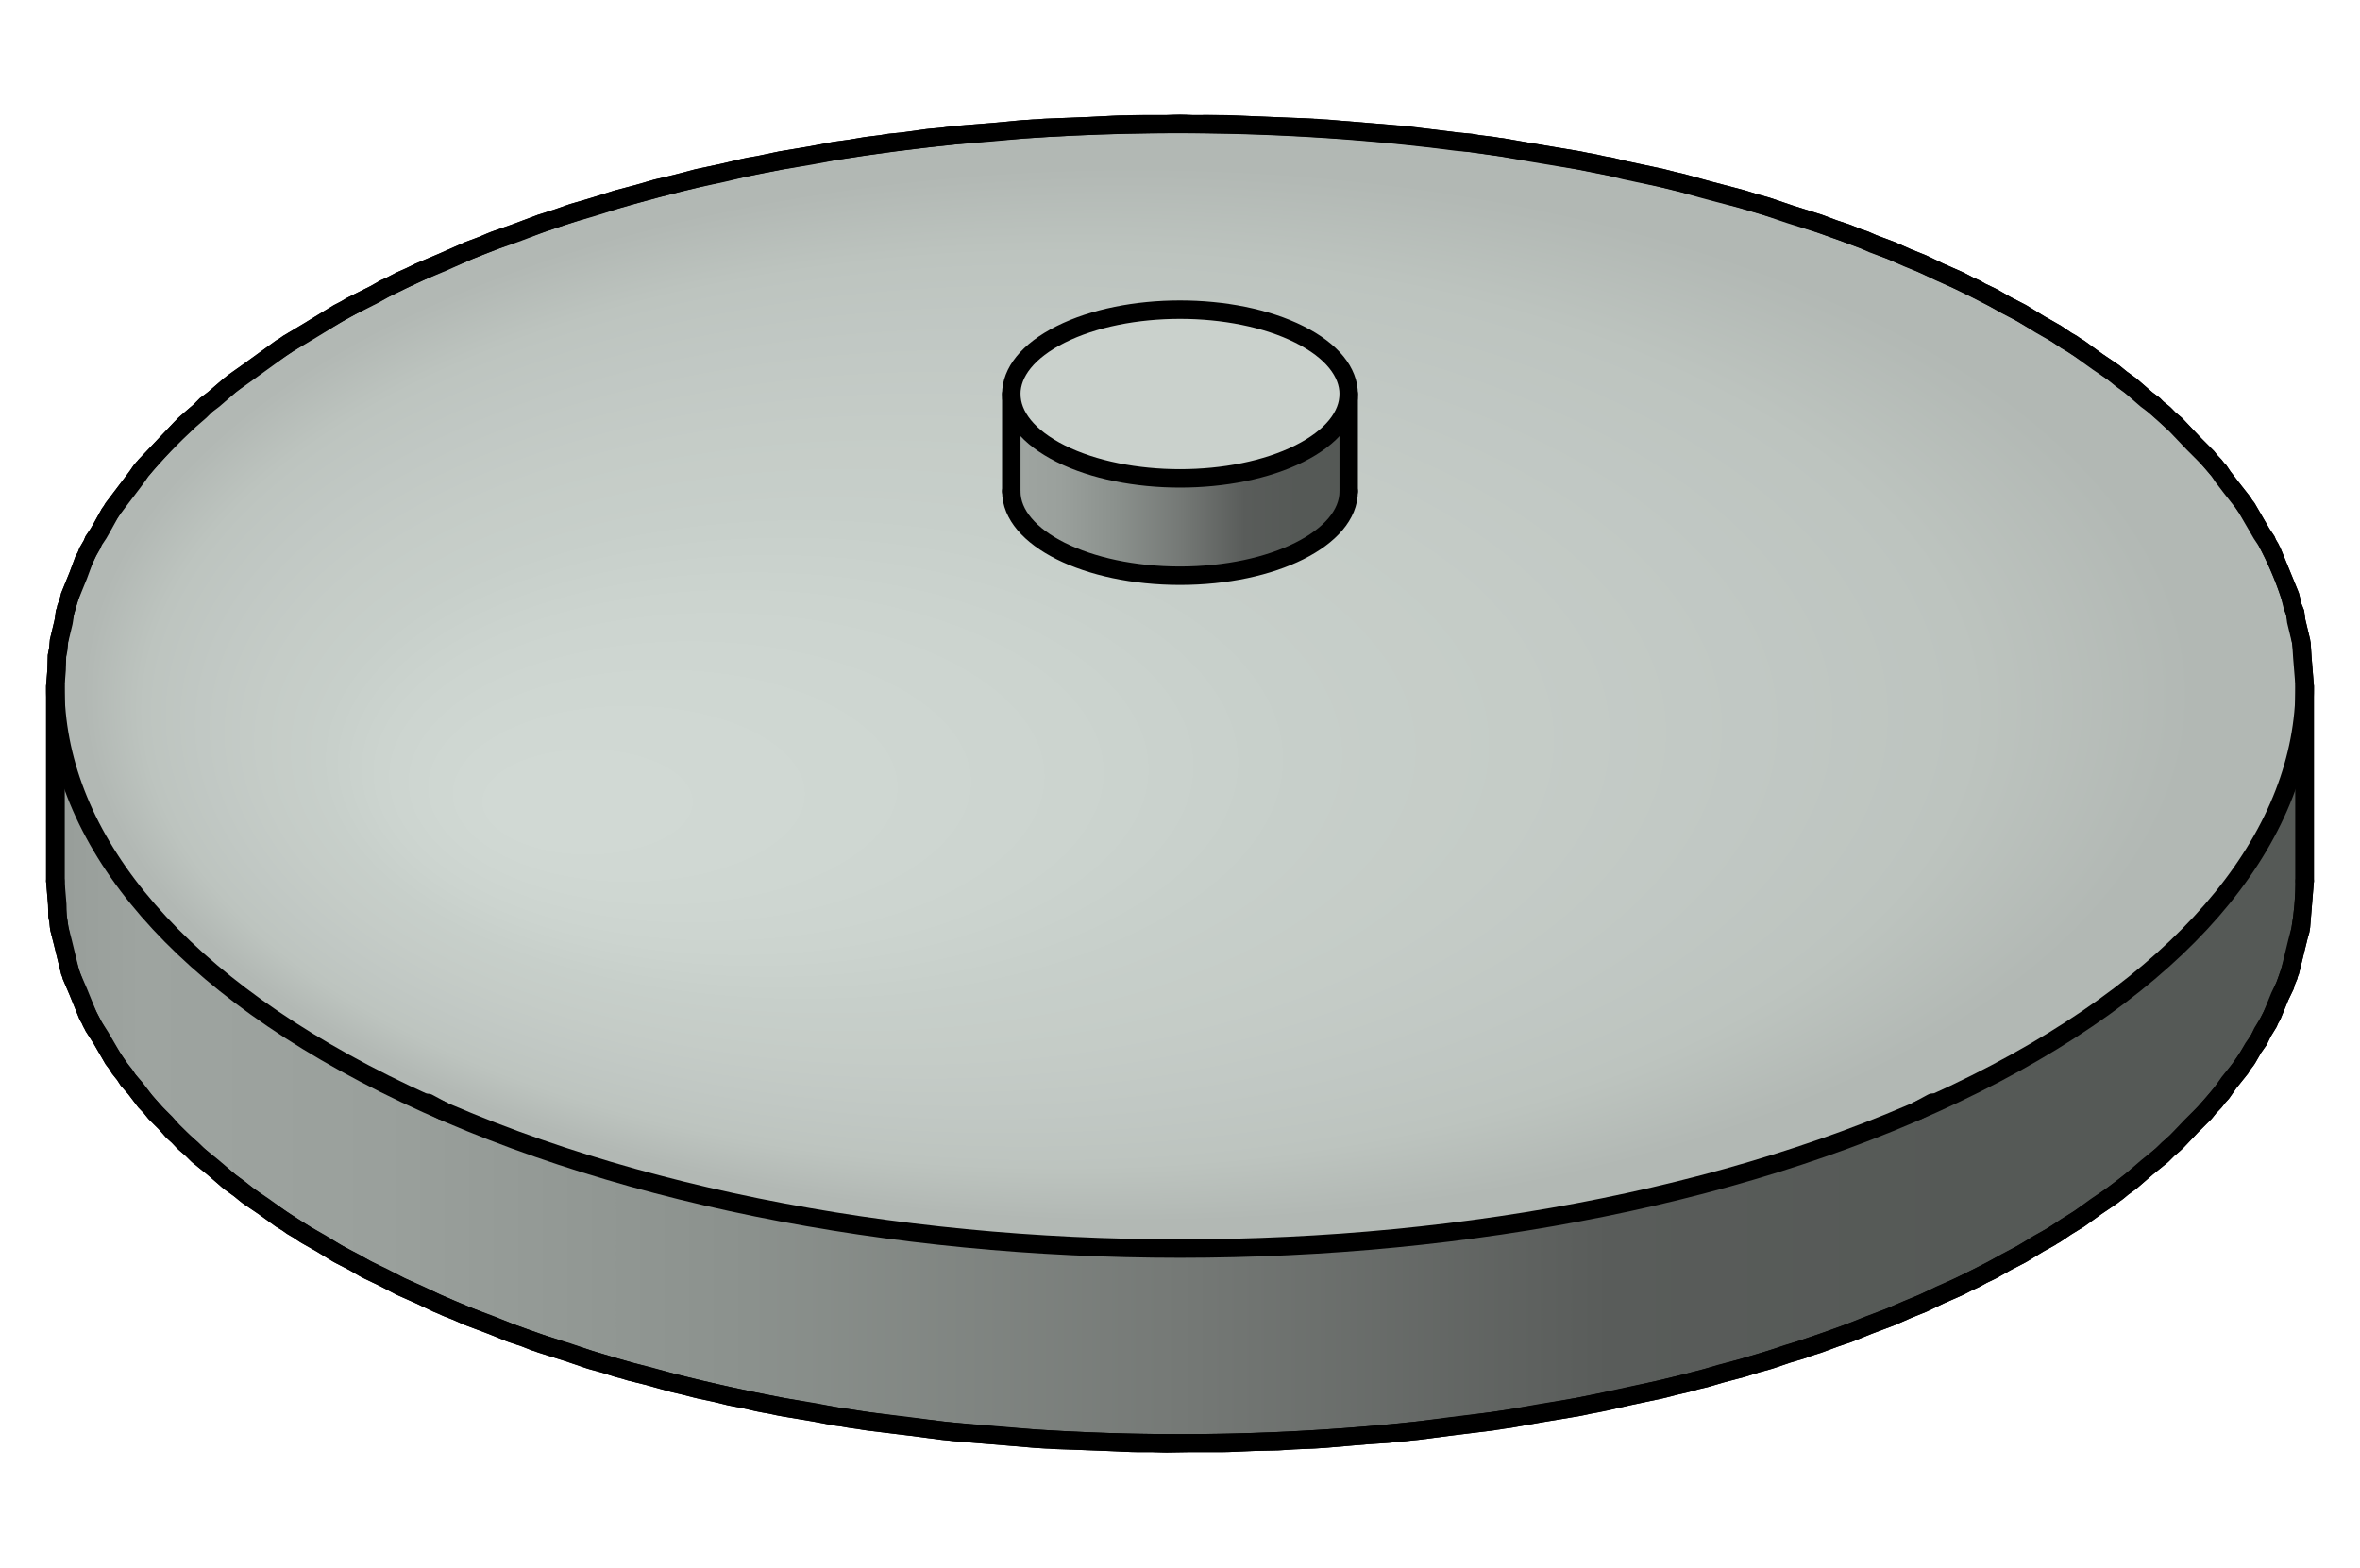
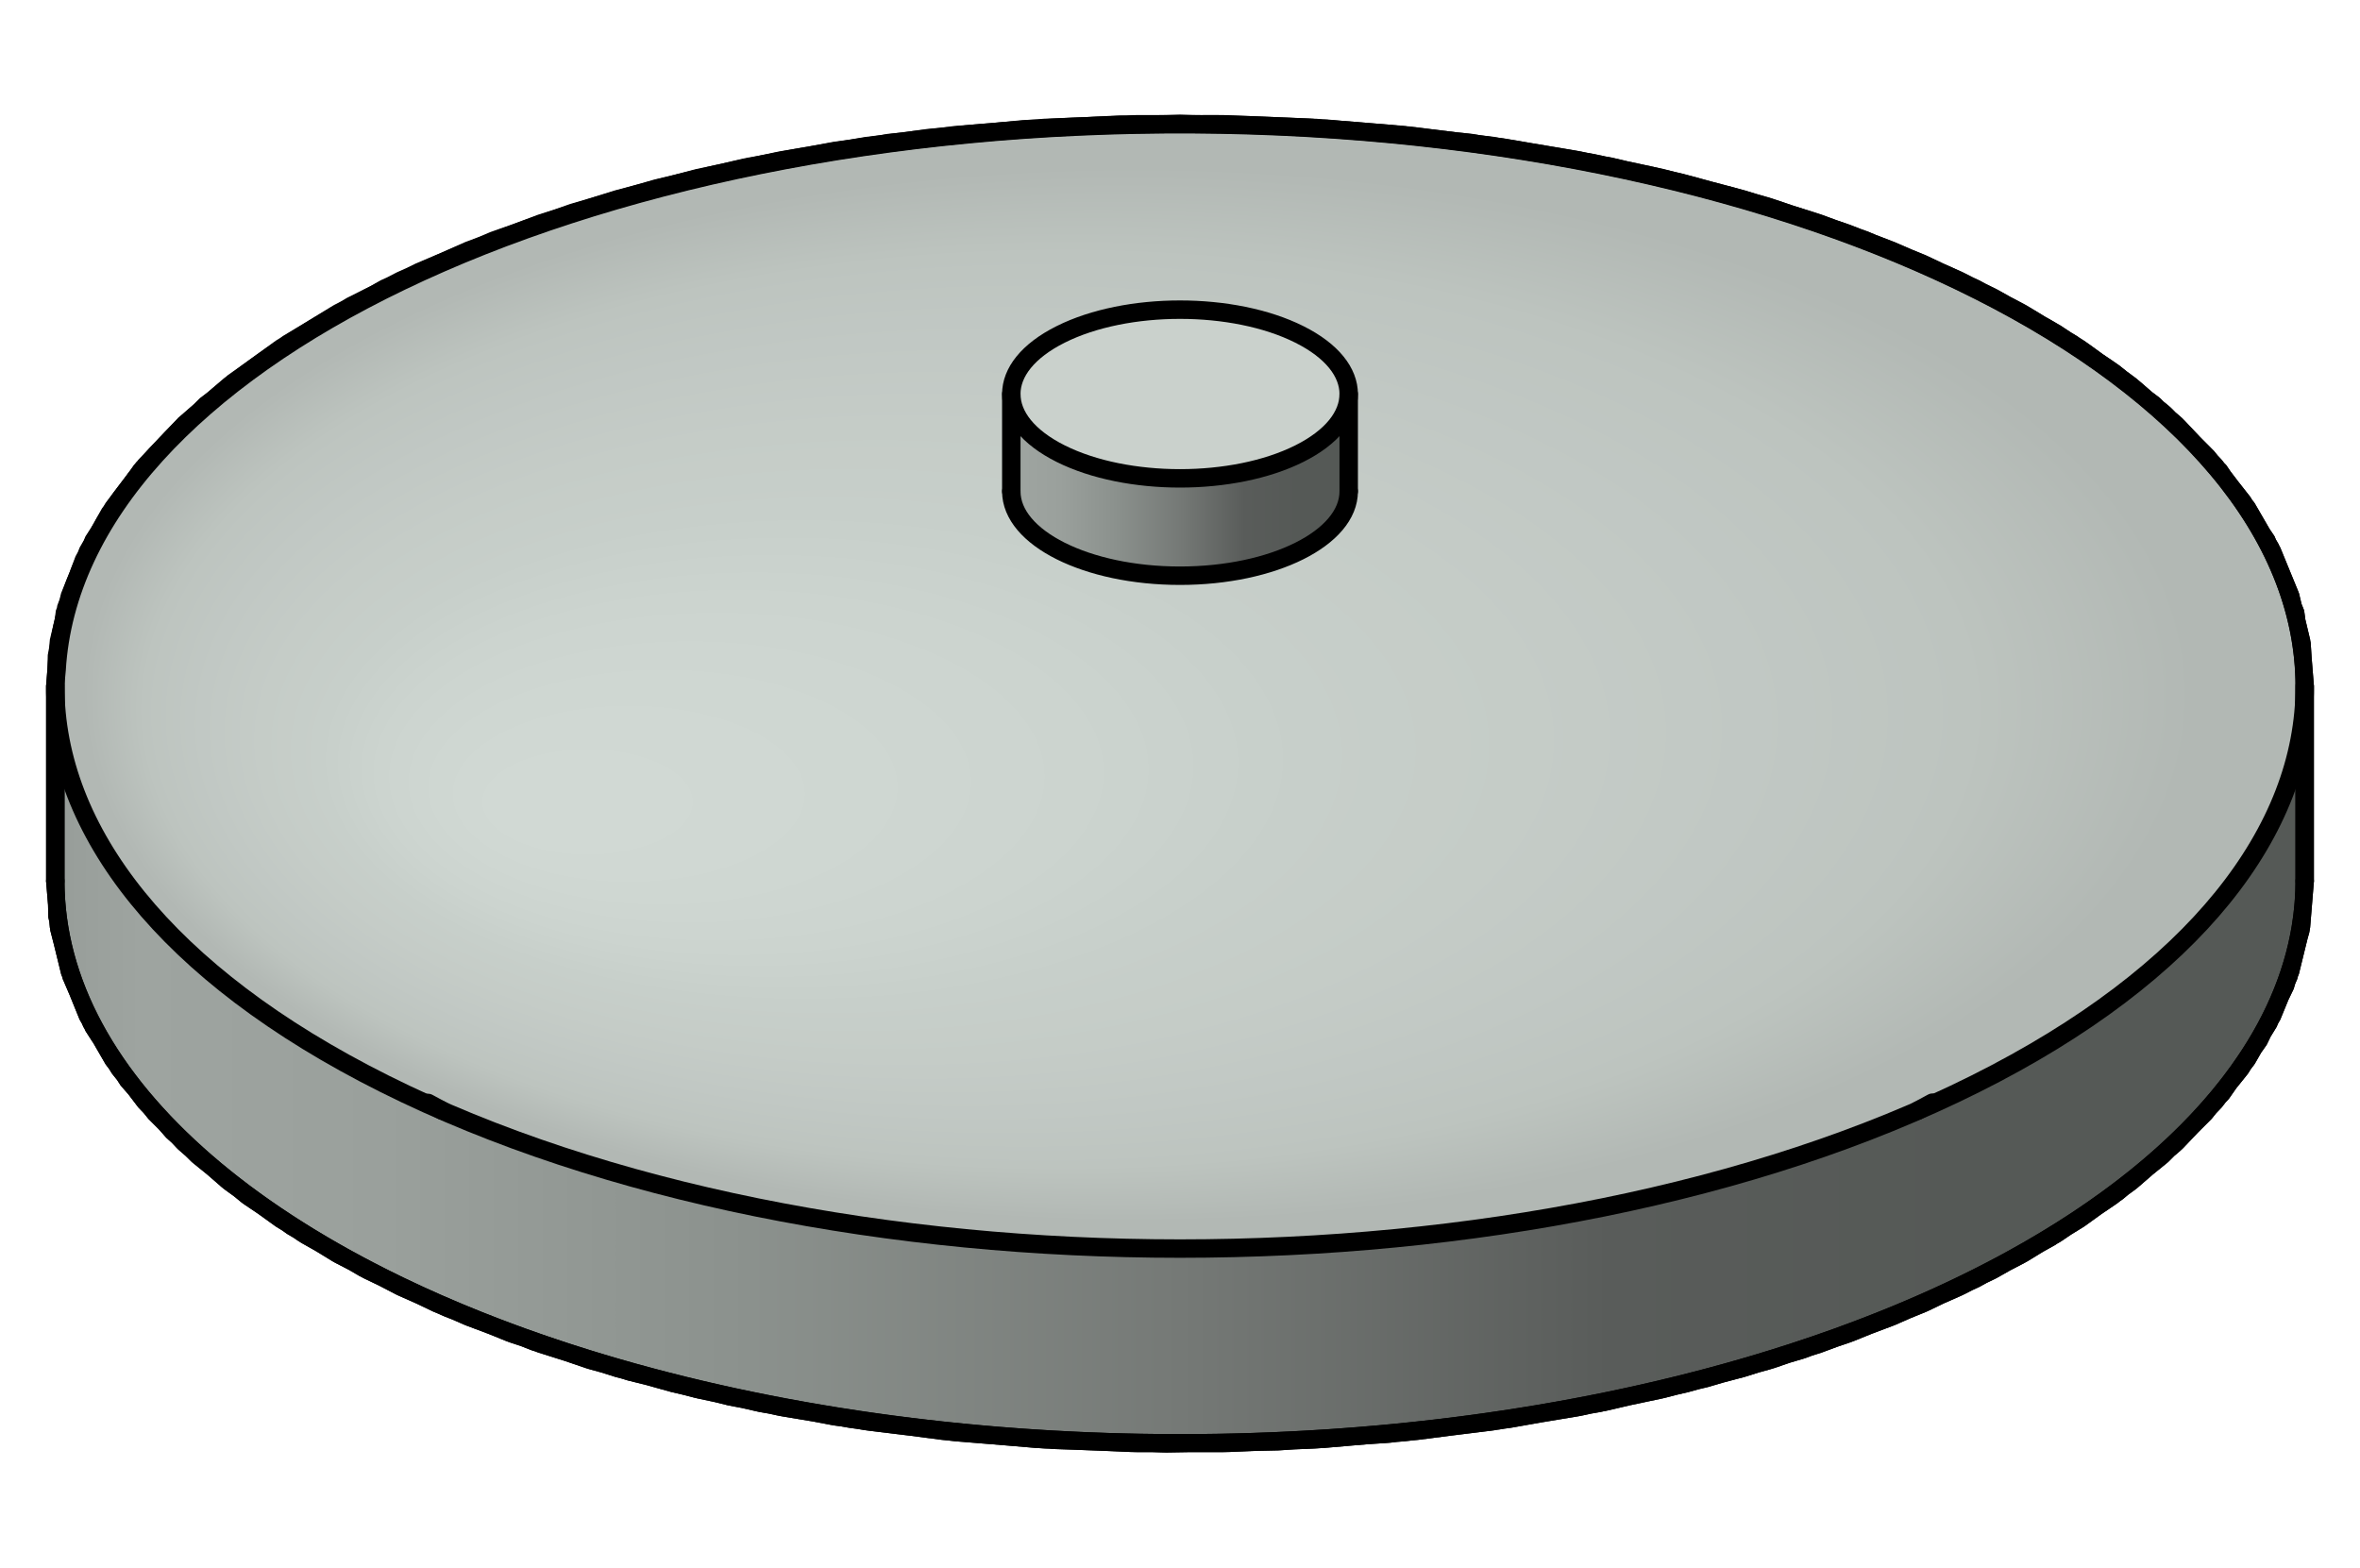
<svg xmlns="http://www.w3.org/2000/svg" viewBox="0 0 256 170" preserveAspectRatio="xMidYMid meet">
  <defs>
    <radialGradient id="g0" gradientUnits="userSpaceOnUse" cx="0" cy="0" r="1" fx="-0.581" fy="0.227" gradientTransform="matrix(122.01 0 0 61.00 128.00 74.43)">
      <stop offset="0.0%" stop-color="#d1d9d4" />
      <stop offset="6.2%" stop-color="#d1d9d4" />
      <stop offset="18.8%" stop-color="#cfd7d2" />
      <stop offset="31.2%" stop-color="#ccd4cf" />
      <stop offset="43.8%" stop-color="#c7cfca" />
      <stop offset="56.2%" stop-color="#c5ccc7" />
      <stop offset="68.8%" stop-color="#c1c8c4" />
      <stop offset="81.2%" stop-color="#bdc4bf" />
      <stop offset="93.8%" stop-color="#b2b8b4" />
      <stop offset="100.0%" stop-color="#b2b8b4" />
    </radialGradient>
    <linearGradient id="g1" gradientUnits="userSpaceOnUse" x1="109.70" y1="48.02" x2="146.30" y2="48.02">
      <stop offset="0.0%" stop-color="#979d99" />
      <stop offset="3.8%" stop-color="#9ea4a0" />
      <stop offset="14.6%" stop-color="#9aa09c" />
      <stop offset="30.9%" stop-color="#8b918d" />
      <stop offset="50.0%" stop-color="#757976" />
      <stop offset="69.1%" stop-color="#595c5a" />
      <stop offset="85.4%" stop-color="#555956" />
      <stop offset="96.2%" stop-color="#555956" />
      <stop offset="100.0%" stop-color="#555956" />
    </linearGradient>
    <linearGradient id="g3" gradientUnits="userSpaceOnUse" x1="6.00" y1="85.00" x2="250.00" y2="85.00">
      <stop offset="0.0%" stop-color="#979d99" />
      <stop offset="3.8%" stop-color="#9ea4a0" />
      <stop offset="14.6%" stop-color="#9aa09c" />
      <stop offset="30.9%" stop-color="#8b918d" />
      <stop offset="50.0%" stop-color="#757976" />
      <stop offset="69.1%" stop-color="#595c5a" />
      <stop offset="85.4%" stop-color="#555956" />
      <stop offset="96.2%" stop-color="#555956" />
      <stop offset="100.0%" stop-color="#555956" />
    </linearGradient>
  </defs>
  <g stroke-linejoin="round">
    <path d="M 63.02 26.81 L 67.00 21.61 A 122.00 61.00 -180.00 0 0 53.73 26.04 L 63.02 26.81 Z M 189.00 21.61 L 192.98 26.81 L 202.27 26.04 A 122.00 61.00 -180.00 0 0 189.00 21.61 Z M 34.66 35.84 L 34.69 35.89 L 34.72 35.94 L 34.76 35.99 L 34.80 36.03 L 34.85 36.06 L 34.90 36.10 L 34.95 36.12 L 35.00 36.15 L 35.06 36.16 L 35.07 36.16 L 34.84 36.30 L 31.23 37.30 A 122.00 61.00 -180.00 0 0 26.56 40.54 L 25.03 41.77 L 25.00 41.80 L 24.96 41.85 L 24.93 41.89 L 24.89 41.94 L 24.87 41.99 L 24.85 42.05 L 24.83 42.10 L 24.82 42.16 L 24.82 42.22 L 24.82 42.28 L 24.83 42.33 L 24.84 42.39 L 24.86 42.45 L 24.88 42.50 L 24.91 42.55 L 24.94 42.60 L 24.98 42.64 L 25.02 42.68 L 25.07 42.72 L 25.11 42.75 L 25.16 42.78 L 25.22 42.80 L 25.27 42.81 L 25.31 42.82 L 25.14 42.97 L 25.14 42.97 L 22.36 43.93 A 122.00 61.00 -180.00 0 0 7.04 66.47 L 7.04 66.47 A 122.00 61.00 -180.00 0 0 22.35 104.94 L 35.55 95.84 L 22.35 104.93 L 43.31 101.64 L 31.22 111.57 L 52.52 106.89 L 31.21 111.57 A 122.00 61.00 -180.00 0 0 112.08 134.92 L 112.08 134.91 A 122.00 61.00 -180.00 0 0 143.92 134.91 L 143.93 134.92 A 122.00 61.00 -180.00 0 0 243.53 94.04 L 245.16 91.35 L 245.84 90.22 A 122.00 61.00 -180.00 0 0 248.96 66.47 L 248.96 66.47 A 122.00 61.00 -180.00 0 0 240.71 51.09 L 240.72 51.09 A 122.00 61.00 -180.00 0 0 233.65 43.93 L 230.76 42.93 L 230.64 42.83 L 230.67 42.83 L 230.73 42.81 L 230.78 42.80 L 230.84 42.78 L 230.89 42.75 L 230.94 42.72 L 230.98 42.68 L 231.02 42.64 L 231.06 42.60 L 231.09 42.55 L 231.12 42.50 L 231.14 42.45 L 231.16 42.39 L 231.17 42.33 L 231.18 42.28 L 231.18 42.22 L 231.18 42.16 L 231.17 42.10 L 231.15 42.05 L 231.13 41.99 L 231.10 41.94 L 231.07 41.89 L 231.04 41.85 L 231.00 41.80 L 230.97 41.77 L 229.44 40.54 A 122.00 61.00 -180.00 0 0 224.77 37.30 L 221.27 36.33 L 220.96 36.15 L 221.00 36.15 L 221.05 36.12 L 221.10 36.10 L 221.15 36.06 L 221.20 36.03 L 221.24 35.99 L 221.28 35.94 L 221.31 35.89 L 221.34 35.84 L 221.37 35.79 L 221.39 35.73 L 221.40 35.67 L 221.41 35.61 L 221.41 35.55 L 221.40 35.49 L 221.39 35.44 L 221.37 35.38 L 221.35 35.33 L 221.32 35.27 L 221.29 35.22 L 221.25 35.18 L 221.21 35.13 L 221.17 35.10 A 122.00 61.00 -180.00 0 0 202.27 26.04 L 203.48 31.41 L 202.27 26.04 L 192.98 26.81 L 189.00 21.61 L 186.31 22.07 L 186.37 22.06 L 186.42 22.04 L 186.48 22.02 L 186.53 21.99 L 186.57 21.96 L 186.62 21.92 L 186.66 21.88 L 186.70 21.83 L 186.73 21.79 L 186.75 21.73 L 186.78 21.68 L 186.79 21.62 L 186.80 21.57 L 186.81 21.51 L 186.81 21.45 L 186.80 21.39 L 186.79 21.34 L 186.77 21.28 L 186.75 21.23 L 186.72 21.18 L 186.69 21.13 L 186.66 21.08 L 186.62 21.04 L 186.57 21.00 L 186.52 20.97 L 186.47 20.94 L 186.42 20.92 A 122.00 61.00 -180.00 0 0 163.58 16.13 L 163.52 16.14 L 163.47 16.15 L 163.41 16.17 L 163.35 16.19 L 163.30 16.22 L 163.25 16.25 L 163.21 16.29 L 163.17 16.33 L 163.13 16.38 L 163.09 16.42 L 163.07 16.48 L 163.04 16.53 L 163.03 16.59 L 163.02 16.64 L 163.01 16.70 L 163.01 16.76 L 163.02 16.82 L 163.03 16.88 L 163.05 16.94 L 163.07 16.99 L 163.09 17.03 L 162.90 17.00 L 162.69 16.97 L 162.69 16.97 L 159.57 15.51 L 155.63 17.60 L 159.57 15.51 A 122.00 61.00 -180.00 0 0 96.43 15.51 L 100.37 17.60 L 96.43 15.51 L 93.18 17.03 L 92.89 17.07 L 92.90 17.04 L 92.93 16.99 L 92.95 16.94 L 92.97 16.88 L 92.98 16.82 L 92.99 16.76 L 92.99 16.70 L 92.98 16.64 L 92.97 16.59 L 92.95 16.53 L 92.93 16.48 L 92.91 16.42 L 92.87 16.38 L 92.83 16.33 L 92.79 16.29 L 92.75 16.25 L 92.70 16.22 L 92.65 16.19 L 92.59 16.17 L 92.53 16.15 L 92.48 16.14 L 92.42 16.13 A 122.00 61.00 -180.00 0 0 69.58 20.92 L 69.53 20.94 L 69.48 20.97 L 69.43 21.00 L 69.38 21.04 L 69.34 21.08 L 69.31 21.13 L 69.28 21.18 L 69.25 21.23 L 69.23 21.28 L 69.21 21.34 L 69.20 21.39 L 69.19 21.45 L 69.19 21.51 L 69.20 21.57 L 69.21 21.62 L 69.22 21.68 L 69.25 21.73 L 69.27 21.79 L 69.30 21.83 L 69.34 21.88 L 69.38 21.92 L 69.42 21.96 L 69.47 21.99 L 69.52 22.02 L 69.58 22.04 L 69.63 22.06 L 69.69 22.07 L 67.00 21.61 L 63.02 26.81 L 53.73 26.04 L 52.52 31.41 L 53.73 26.04 A 122.00 61.00 -180.00 0 0 34.83 35.10 L 34.79 35.13 L 34.75 35.18 L 34.71 35.22 L 34.68 35.27 L 34.65 35.33 L 34.63 35.38 L 34.61 35.44 L 34.60 35.49 L 34.59 35.55 L 34.59 35.61 L 34.60 35.67 L 34.61 35.73 L 34.63 35.79 L 34.66 35.84 Z M 109.70 53.30 L 109.70 52.13 L 109.70 51.12 L 109.70 50.35 L 109.70 49.85 L 109.70 49.59 L 109.70 49.51 L 109.70 46.18 L 109.70 46.12 L 109.71 46.06 L 109.73 46.00 L 109.75 45.95 L 109.77 45.90 L 109.80 45.84 L 109.84 45.80 L 109.88 45.75 L 109.92 45.71 L 109.97 45.68 L 110.02 45.65 L 110.07 45.62 L 110.13 45.60 L 110.18 45.59 L 110.24 45.58 L 110.30 45.58 L 110.36 45.58 L 110.42 45.59 L 110.47 45.60 L 110.53 45.62 L 110.58 45.65 L 110.63 45.68 A 18.30 9.15 180.00 0 0 110.79 45.84 A 18.30 9.15 180.00 0 1 110.02 41.11 L 109.43 41.21 L 110.06 41.00 A 18.30 9.15 180.00 0 1 131.39 33.76 A 18.30 9.15 180.00 0 1 145.95 41.00 L 146.57 41.21 L 145.99 41.11 A 18.30 9.15 180.00 0 1 145.07 46.02 A 18.30 9.15 180.00 0 0 145.35 45.69 L 145.40 45.66 L 145.45 45.63 L 145.51 45.61 L 145.57 45.59 L 145.62 45.58 L 145.69 45.58 L 145.75 45.58 L 145.80 45.59 L 145.86 45.60 L 145.92 45.62 L 145.97 45.65 L 146.03 45.67 L 146.07 45.71 L 146.12 45.75 L 146.16 45.79 L 146.20 45.84 L 146.23 45.89 L 146.25 45.95 L 146.27 46.00 L 146.29 46.06 L 146.30 46.12 L 146.30 46.18 L 146.30 48.81 L 146.30 49.51 L 146.30 49.59 L 146.30 49.85 L 146.30 50.35 L 146.30 51.12 L 146.30 52.13 L 146.30 53.30 A 18.30 9.15 180.00 0 1 128.00 62.45 A 18.30 9.15 180.00 0 1 109.70 53.30 Z M 30.81 111.29 L 31.24 111.55 L 43.31 101.64 L 22.44 104.92 L 23.93 106.21 L 25.63 107.57 L 29.37 110.28 L 30.81 111.29 Z" fill="url(#g0)" fill-rule="evenodd" stroke="url(#g0)" stroke-width="0.8" />
    <path d="M 146.30 53.30 L 146.30 46.18 L 146.30 46.12 L 146.29 46.06 L 146.27 46.00 L 146.25 45.95 L 146.23 45.89 L 146.20 45.84 L 146.16 45.79 L 146.12 45.75 L 146.07 45.71 L 146.03 45.67 L 145.97 45.65 L 145.92 45.62 L 145.86 45.60 L 145.80 45.59 L 145.75 45.58 L 145.69 45.58 L 145.62 45.58 L 145.57 45.59 L 145.51 45.61 L 145.45 45.63 L 145.40 45.66 L 145.35 45.69 A 18.30 9.15 180.00 0 1 122.39 51.45 A 18.30 9.15 180.00 0 1 117.53 50.24 L 117.50 50.23 A 18.30 9.15 180.00 0 1 110.63 45.68 L 110.58 45.65 L 110.53 45.62 L 110.47 45.60 L 110.42 45.59 L 110.36 45.58 L 110.30 45.58 L 110.24 45.58 L 110.18 45.59 L 110.13 45.60 L 110.07 45.62 L 110.02 45.65 L 109.97 45.68 L 109.92 45.71 L 109.88 45.75 L 109.84 45.80 L 109.80 45.84 L 109.77 45.90 L 109.75 45.95 L 109.73 46.00 L 109.71 46.06 L 109.70 46.12 L 109.70 46.18 L 109.70 53.30 A 18.30 9.15 180.00 0 0 127.52 62.45 A 18.30 9.15 180.00 0 0 146.24 54.04 A 18.30 9.15 180.00 0 0 146.30 53.30 Z" fill="url(#g1)" fill-rule="evenodd" stroke="url(#g1)" stroke-width="0.8" />
    <path d="M 144.18 47.01 A 18.30 9.15 180.00 0 0 137.74 34.99 A 18.30 9.15 180.00 0 0 113.28 37.30 A 18.30 9.15 180.00 0 0 116.06 49.67 A 18.30 9.15 180.00 0 0 140.94 49.21 A 18.30 9.15 180.00 0 0 144.18 47.01 Z" fill="#cad1cc" fill-rule="evenodd" stroke="#cad1cc" stroke-width="0.8" />
    <path d="M 250.00 95.57 L 250.00 82.97 L 250.00 82.91 L 249.99 82.85 L 249.97 82.79 L 249.96 82.74 L 249.93 82.69 L 249.90 82.64 L 249.87 82.59 L 249.83 82.55 L 249.78 82.50 L 249.74 82.47 L 249.69 82.44 L 249.63 82.41 L 249.58 82.39 L 249.52 82.38 L 249.47 82.37 L 249.41 82.37 L 249.35 82.37 L 249.29 82.38 L 249.24 82.39 L 249.18 82.41 L 249.13 82.43 L 249.08 82.46 L 249.03 82.50 L 248.98 82.53 L 248.94 82.58 A 122.00 61.00 -180.00 0 1 248.83 82.77 L 248.60 83.47 L 248.42 84.22 L 248.08 85.06 L 247.66 86.33 L 246.86 88.05 L 246.46 89.03 A 122.00 61.00 -180.00 0 1 245.77 90.33 L 245.70 90.33 L 243.72 93.75 L 242.73 95.06 L 242.74 95.09 L 240.71 97.78 A 122.00 61.00 -180.00 0 1 240.24 98.34 L 239.41 99.22 L 237.42 101.41 A 122.00 61.00 -180.00 0 1 236.03 102.78 L 235.06 103.61 L 233.65 104.94 L 232.06 106.21 L 231.11 107.04 A 122.00 61.00 -180.00 0 1 229.44 108.33 L 226.63 110.28 L 225.53 111.08 A 122.00 61.00 -180.00 0 1 143.93 134.92 L 143.92 134.91 A 122.00 61.00 -180.00 0 1 112.08 134.91 L 112.08 134.92 A 122.00 61.00 -180.00 0 1 31.21 111.57 L 31.25 111.56 A 122.00 61.00 -180.00 0 1 24.89 107.04 L 22.44 104.92 L 22.35 104.93 L 22.41 104.89 L 22.35 104.94 L 20.93 103.61 L 19.97 102.78 A 122.00 61.00 -180.00 0 1 18.58 101.41 L 16.59 99.22 L 15.76 98.34 A 122.00 61.00 -180.00 0 1 10.35 90.53 L 10.38 90.48 L 10.22 90.19 L 9.84 89.54 A 122.00 61.00 -180.00 0 1 9.54 89.03 L 8.12 85.53 L 8.08 85.53 L 7.92 85.06 L 7.58 84.22 L 7.40 83.47 L 7.17 82.77 A 122.00 61.00 -180.00 0 1 7.06 82.58 L 7.02 82.53 L 6.97 82.50 L 6.92 82.46 L 6.87 82.43 L 6.82 82.41 L 6.76 82.39 L 6.71 82.38 L 6.65 82.37 L 6.59 82.37 L 6.53 82.37 L 6.48 82.38 L 6.42 82.39 L 6.37 82.41 L 6.31 82.44 L 6.26 82.47 L 6.22 82.50 L 6.17 82.55 L 6.13 82.59 L 6.10 82.64 L 6.07 82.69 L 6.04 82.74 L 6.03 82.79 L 6.01 82.85 L 6.00 82.91 L 6.00 82.97 L 6.00 95.57 A 122.00 61.00 180.00 0 0 123.09 156.52 A 122.00 61.00 180.00 0 0 249.60 100.47 A 122.00 61.00 180.00 0 0 250.00 95.57 Z" fill="url(#g3)" fill-rule="evenodd" stroke="url(#g3)" stroke-width="0.8" />
  </g>
  <defs>
    <clipPath id="sclip">
      <path d="M 6.64 105.69 L 6.64 105.72 L 6.74 105.94 L 6.81 106.20 L 7.56 107.95 L 8.64 110.61 L 8.88 111.02 L 9.05 111.40 L 9.18 111.62 L 9.27 111.83 L 10.03 113.01 L 10.11 113.12 L 11.45 115.44 L 11.84 115.96 L 12.15 116.46 L 12.71 117.16 L 13.09 117.75 L 13.92 118.70 L 15.00 120.12 L 15.60 120.75 L 16.09 121.36 L 17.24 122.51 L 18.04 123.42 L 18.62 123.94 L 19.28 124.64 L 20.12 125.37 L 20.82 126.06 L 22.46 127.39 L 23.50 128.29 L 24.08 128.80 L 24.17 128.87 L 24.26 128.95 L 25.38 129.76 L 26.32 130.53 L 28.04 131.69 L 29.91 133.04 L 30.63 133.48 L 31.13 133.84 L 31.81 134.24 L 32.55 134.74 L 34.30 135.73 L 36.19 136.89 L 37.93 137.79 L 38.01 137.84 L 39.14 138.50 L 39.30 138.57 L 39.46 138.66 L 41.21 139.50 L 43.05 140.46 L 45.17 141.40 L 46.99 142.27 L 47.57 142.51 L 48.02 142.72 L 49.09 143.14 L 50.46 143.74 L 52.96 144.68 L 55.11 145.55 L 56.58 146.04 L 57.69 146.48 L 58.00 146.57 L 58.37 146.71 L 61.28 147.63 L 63.74 148.47 L 65.20 148.87 L 66.72 149.35 L 67.48 149.55 L 68.05 149.73 L 70.11 150.24 L 72.83 151.00 L 74.12 151.30 L 75.47 151.65 L 77.54 152.09 L 79.00 152.45 L 80.48 152.73 L 82.31 153.15 L 83.41 153.34 L 84.55 153.59 L 88.22 154.20 L 90.43 154.62 L 91.21 154.72 L 92.12 154.88 L 93.01 155.00 L 93.91 155.15 L 98.66 155.73 L 102.20 156.19 L 102.20 156.19 L 102.21 156.19 L 102.41 156.21 L 102.84 156.25 L 103.50 156.33 L 109.01 156.78 L 112.44 157.07 L 112.84 157.09 L 113.23 157.12 L 113.82 157.14 L 114.28 157.18 L 116.37 157.25 L 120.27 157.40 L 122.80 157.51 L 122.94 157.51 L 123.07 157.52 L 125.02 157.52 L 126.47 157.56 L 128.90 157.52 L 132.93 157.52 L 133.06 157.51 L 133.20 157.51 L 135.82 157.40 L 136.41 157.38 L 138.68 157.33 L 140.39 157.22 L 142.76 157.12 L 143.16 157.09 L 143.56 157.07 L 146.93 156.78 L 148.37 156.66 L 150.78 156.50 L 151.52 156.41 L 152.50 156.33 L 153.16 156.25 L 153.81 156.19 L 157.31 155.74 L 162.09 155.15 L 162.40 155.09 L 162.65 155.06 L 163.20 154.97 L 163.88 154.88 L 167.16 154.30 L 171.45 153.59 L 172.59 153.34 L 173.69 153.15 L 173.94 153.09 L 174.18 153.05 L 175.90 152.65 L 176.75 152.45 L 180.53 151.65 L 181.88 151.30 L 183.17 151.00 L 184.29 150.69 L 185.26 150.46 L 186.90 149.98 L 189.28 149.35 L 190.81 148.87 L 192.26 148.47 L 194.19 147.81 L 195.78 147.34 L 196.56 147.05 L 197.63 146.71 L 199.30 146.09 L 200.89 145.55 L 203.04 144.68 L 205.53 143.74 L 205.58 143.72 L 205.63 143.70 L 206.01 143.53 L 207.31 142.96 L 209.01 142.27 L 210.84 141.39 L 212.95 140.46 L 213.92 139.96 L 214.72 139.59 L 215.50 139.16 L 216.54 138.66 L 218.06 137.80 L 219.81 136.89 L 221.62 135.78 L 222.95 135.04 L 223.17 134.89 L 223.45 134.74 L 224.66 133.92 L 226.09 133.04 L 227.96 131.69 L 229.67 130.53 L 229.97 130.29 L 230.25 130.10 L 230.86 129.59 L 231.74 128.95 L 233.54 127.39 L 235.18 126.06 L 235.88 125.36 L 235.98 125.28 L 236.55 124.79 L 236.62 124.72 L 236.72 124.64 L 238.42 122.85 L 239.91 121.36 L 240.40 120.75 L 241.00 120.12 L 241.40 119.60 L 241.78 119.19 L 242.59 118.03 L 243.85 116.46 L 244.16 115.96 L 244.56 115.44 L 245.27 114.20 L 245.88 113.33 L 246.30 112.46 L 246.95 111.40 L 247.12 111.01 L 247.35 110.61 L 248.22 108.49 L 248.81 107.26 L 248.95 106.77 L 249.19 106.20 L 249.26 105.93 L 249.37 105.66 L 250.15 102.48 L 250.32 101.79 L 250.53 101.05 L 250.53 100.98 L 250.55 100.91 L 250.56 100.77 L 250.59 100.63 L 251.00 95.61 L 251.00 74.39 L 250.75 71.28 L 250.65 69.69 L 250.61 69.53 L 250.59 69.37 L 250.07 67.19 L 249.94 66.22 L 249.66 65.52 L 249.39 64.39 L 249.36 64.30 L 249.22 63.95 L 247.35 59.39 L 247.25 59.22 L 247.18 59.05 L 246.87 58.52 L 246.73 58.18 L 246.18 57.36 L 244.56 54.56 L 244.30 54.23 L 244.10 53.90 L 242.81 52.26 L 241.95 51.13 L 241.49 50.45 L 241.26 50.22 L 241.00 49.88 L 240.54 49.39 L 240.16 48.92 L 238.64 47.39 L 236.72 45.36 L 235.99 44.74 L 235.41 44.15 L 234.67 43.55 L 234.31 43.18 L 233.47 42.55 L 231.74 41.05 L 230.71 40.30 L 229.86 39.61 L 228.10 38.42 L 226.09 36.96 L 225.56 36.63 L 225.33 36.46 L 224.67 36.08 L 223.56 35.33 L 221.78 34.32 L 219.81 33.11 L 218.06 32.20 L 216.57 31.35 L 215.37 30.78 L 214.72 30.41 L 214.05 30.11 L 212.95 29.54 L 210.75 28.57 L 208.93 27.69 L 207.30 27.04 L 205.54 26.26 L 203.52 25.50 L 202.63 25.11 L 201.92 24.87 L 200.69 24.38 L 199.20 23.88 L 197.63 23.29 L 194.49 22.30 L 191.93 21.43 L 190.63 21.07 L 189.28 20.65 L 185.56 19.67 L 182.69 18.88 L 181.65 18.64 L 180.53 18.35 L 176.47 17.48 L 174.89 17.10 L 174.13 16.97 L 173.06 16.73 L 172.27 16.59 L 171.45 16.42 L 166.26 15.55 L 163.09 15.00 L 162.60 14.94 L 162.09 14.85 L 160.52 14.66 L 159.71 14.52 L 158.09 14.36 L 155.31 14.02 L 152.87 13.71 L 152.68 13.70 L 152.50 13.67 L 145.39 13.09 L 143.99 12.96 L 143.47 12.94 L 142.76 12.88 L 142.61 12.88 L 142.47 12.86 L 140.26 12.78 L 132.93 12.48 L 132.41 12.48 L 131.95 12.47 L 129.41 12.48 L 128.00 12.43 L 126.48 12.48 L 123.07 12.48 L 122.20 12.52 L 121.41 12.52 L 118.04 12.69 L 113.23 12.88 L 112.53 12.94 L 112.01 12.96 L 111.52 13.00 L 110.92 13.03 L 107.63 13.34 L 103.50 13.67 L 101.98 13.86 L 100.56 13.99 L 97.79 14.37 L 96.29 14.52 L 95.48 14.66 L 93.91 14.85 L 92.07 15.16 L 90.39 15.39 L 87.73 15.89 L 84.55 16.42 L 82.46 16.86 L 82.12 16.93 L 81.11 17.10 L 80.84 17.16 L 80.50 17.23 L 78.16 17.78 L 75.47 18.35 L 73.11 18.97 L 70.96 19.48 L 68.99 20.05 L 66.72 20.65 L 64.13 21.46 L 61.84 22.13 L 60.22 22.70 L 58.37 23.29 L 55.60 24.33 L 53.54 25.05 L 53.38 25.11 L 53.34 25.12 L 53.20 25.17 L 51.93 25.71 L 50.46 26.26 L 47.55 27.55 L 45.11 28.58 L 44.15 29.05 L 43.05 29.54 L 41.95 30.11 L 41.28 30.41 L 40.18 31.04 L 40.02 31.12 L 37.62 32.32 L 36.96 32.71 L 36.19 33.11 L 32.99 35.07 L 30.80 36.38 L 30.70 36.44 L 30.67 36.46 L 30.55 36.55 L 30.39 36.66 L 29.91 36.96 L 26.49 39.44 L 24.68 40.72 L 24.50 40.88 L 24.27 41.05 L 22.53 42.55 L 21.69 43.18 L 21.02 43.86 L 19.94 44.79 L 19.32 45.32 L 19.30 45.35 L 19.29 45.36 L 15.00 49.88 L 14.90 50.01 L 14.77 50.14 L 14.64 50.31 L 14.51 50.45 L 14.14 50.99 L 13.68 51.62 L 11.45 54.56 L 11.26 54.88 L 11.05 55.17 L 10.13 56.83 L 9.82 57.36 L 9.27 58.18 L 9.09 58.62 L 8.64 59.39 L 8.44 59.90 L 8.19 60.35 L 7.56 62.05 L 6.63 64.34 L 6.46 65.03 L 6.22 65.66 L 6.17 65.94 L 6.06 66.22 L 5.95 67.09 L 5.90 67.32 L 5.41 69.37 L 5.33 70.24 L 5.18 71.05 L 5.14 72.60 L 5.00 74.39 L 5.00 95.61 L 5.21 98.17 L 5.24 99.49 L 5.35 100.00 L 5.41 100.63 L 5.44 100.77 L 5.45 100.91 L 5.86 102.51 L 6.63 105.66 Z" clip-rule="evenodd" />
    </clipPath>
  </defs>
  <g stroke="black" fill="none" stroke-linecap="round" clip-path="url(#sclip)">
-     <path d="M 7.75 105.88 L 8.48 107.56 L 9.54 110.16 A 122.00 61.00 180.00 0 0 10.16 111.35 L 10.88 112.47 L 10.96 112.61 L 12.28 114.88 A 122.00 61.00 180.00 0 0 12.97 115.89 L 13.52 116.57 L 13.89 117.14 L 14.70 118.07 L 15.76 119.48 A 122.00 61.00 180.00 0 0 16.83 120.69 L 17.97 121.82 L 18.75 122.72 A 122.00 61.00 180.00 0 0 19.97 123.91 L 20.80 124.63 L 21.49 125.32 L 23.10 126.62 L 24.16 127.53 A 122.00 61.00 180.00 0 0 24.89 128.17 L 25.99 128.97 L 26.92 129.72 L 28.61 130.87 L 30.47 132.21 A 122.00 61.00 180.00 0 0 33.08 133.89 L 34.81 134.87 L 36.68 136.02 L 38.41 136.92 L 38.51 136.97 L 39.61 137.61 A 122.00 61.00 180.00 0 0 39.92 137.77 L 41.66 138.60 L 43.49 139.56 L 45.59 140.49 L 47.40 141.36 A 122.00 61.00 180.00 0 0 50.84 142.82 L 53.33 143.75 L 55.45 144.61 A 122.00 61.00 180.00 0 0 58.70 145.77 L 61.59 146.68 L 64.03 147.51 A 122.00 61.00 180.00 0 0 68.32 148.77 L 70.36 149.28 L 73.08 150.03 A 122.00 61.00 180.00 0 0 84.74 152.60 L 88.40 153.21 L 90.59 153.63 A 122.00 61.00 180.00 0 0 94.06 154.16 L 98.79 154.74 L 102.30 155.20 A 122.00 61.00 180.00 0 0 103.60 155.33 L 109.09 155.78 L 112.50 156.07 A 122.00 61.00 180.00 0 0 153.70 155.20 L 157.19 154.74 L 161.94 154.16 A 122.00 61.00 180.00 0 0 163.72 153.89 L 166.99 153.31 L 171.26 152.60 A 122.00 61.00 180.00 0 0 175.67 151.67 L 176.54 151.48 L 180.30 150.68 A 122.00 61.00 180.00 0 0 185.01 149.50 L 186.63 149.01 L 189.00 148.39 A 122.00 61.00 180.00 0 0 191.97 147.51 L 193.89 146.86 L 195.46 146.39 A 122.00 61.00 180.00 0 0 200.54 144.61 L 202.68 143.75 L 205.16 142.82 A 122.00 61.00 180.00 0 0 205.60 142.62 L 206.92 142.04 L 208.60 141.36 L 210.42 140.48 L 212.51 139.56 A 122.00 61.00 180.00 0 0 216.08 137.77 L 217.59 136.92 L 219.32 136.02 L 221.12 134.91 L 222.43 134.19 A 122.00 61.00 180.00 0 0 222.92 133.89 L 224.12 133.08 L 225.53 132.21 L 227.38 130.87 L 229.08 129.72 A 122.00 61.00 180.00 0 0 231.11 128.17 L 232.90 126.62 L 234.51 125.32 L 235.20 124.63 L 235.33 124.52 A 122.00 61.00 180.00 0 0 236.03 123.91 L 237.70 122.15 L 239.17 120.69 A 122.00 61.00 180.00 0 0 241.00 118.56 L 241.79 117.43 L 243.03 115.89 A 122.00 61.00 180.00 0 0 243.72 114.88 L 244.43 113.66 L 245.02 112.82 L 245.42 111.98 L 246.06 110.94 A 122.00 61.00 180.00 0 0 246.46 110.16 L 247.30 108.09 L 247.87 106.91 A 122.00 61.00 180.00 0 0 248.42 105.35 L 249.18 102.23 L 249.36 101.53 L 249.54 100.88 A 122.00 61.00 180.00 0 0 250.00 95.57 L 250.00 74.44 L 249.75 71.36 L 249.65 69.84 A 122.00 61.00 -180.00 0 0 249.60 69.53 L 249.08 67.37 L 248.96 66.47 L 248.71 65.82 L 248.42 64.65 A 122.00 61.00 -180.00 0 0 245.84 58.65 L 245.33 57.89 L 243.72 55.12 A 122.00 61.00 -180.00 0 0 243.28 54.47 L 242.02 52.87 L 241.13 51.71 L 240.72 51.09 A 122.00 61.00 -180.00 0 0 239.42 49.58 L 237.92 48.08 L 236.03 46.09 A 122.00 61.00 -180.00 0 0 233.65 43.94 L 232.84 43.33 L 231.11 41.83 L 230.10 41.10 L 229.26 40.41 L 227.53 39.23 L 225.53 37.79 A 122.00 61.00 -180.00 0 0 224.78 37.30 L 224.14 36.93 L 223.03 36.18 L 221.27 35.18 L 219.32 33.98 L 217.58 33.08 L 216.10 32.24 A 122.00 61.00 -180.00 0 0 212.51 30.44 L 210.33 29.47 L 208.52 28.61 L 206.91 27.96 L 205.16 27.18 L 203.14 26.43 L 202.27 26.04 A 122.00 61.00 -180.00 0 0 197.30 24.23 L 194.18 23.25 L 191.63 22.39 A 122.00 61.00 -180.00 0 0 189.00 21.61 L 185.30 20.64 L 182.45 19.85 A 122.00 61.00 -180.00 0 0 180.30 19.32 L 176.24 18.46 L 174.69 18.08 A 122.00 61.00 -180.00 0 0 171.26 17.40 L 166.10 16.54 L 162.94 15.99 A 122.00 61.00 -180.00 0 0 159.57 15.51 L 157.98 15.36 L 155.19 15.01 A 122.00 61.00 -180.00 0 0 110.99 14.03 L 107.72 14.33 L 103.60 14.67 A 122.00 61.00 -180.00 0 0 90.55 16.38 L 87.90 16.87 L 84.74 17.40 A 122.00 61.00 -180.00 0 0 80.71 18.20 L 78.38 18.75 L 75.70 19.32 A 122.00 61.00 -180.00 0 0 67.00 21.61 L 64.42 22.42 L 62.14 23.09 A 122.00 61.00 -180.00 0 0 58.70 24.23 L 55.95 25.27 L 53.87 26.00 A 122.00 61.00 -180.00 0 0 50.84 27.18 L 47.94 28.47 L 45.52 29.48 A 122.00 61.00 -180.00 0 0 41.73 31.30 L 40.66 31.91 L 40.47 32.01 L 38.10 33.20 A 122.00 61.00 -180.00 0 0 36.68 33.98 L 33.51 35.92 L 31.34 37.21 A 122.00 61.00 -180.00 0 0 30.47 37.79 L 27.07 40.25 L 25.30 41.51 A 122.00 61.00 -180.00 0 0 24.89 41.83 L 23.16 43.33 L 22.35 43.94 L 21.70 44.59 L 20.59 45.55 A 122.00 61.00 -180.00 0 0 15.28 51.09 L 14.96 51.57 L 14.48 52.22 L 12.28 55.12 A 122.00 61.00 -180.00 0 0 11.89 55.71 L 11.00 57.32 L 10.67 57.89 L 10.16 58.65 L 9.99 59.06 L 9.54 59.84 A 122.00 61.00 -180.00 0 0 9.10 60.77 L 8.49 62.42 L 7.58 64.65 A 122.00 61.00 -180.00 0 0 7.04 66.47 L 6.93 67.25 L 6.88 67.54 L 6.40 69.53 L 6.33 70.38 L 6.18 71.16 L 6.14 72.65 L 6.00 74.44 L 6.00 95.57 L 6.21 98.12 L 6.24 99.37 A 122.00 61.00 180.00 0 0 6.44 100.74 L 6.83 102.27 L 7.58 105.35 A 122.00 61.00 180.00 0 0 7.75 105.88 Z" stroke-width="2.00" stroke-linejoin="miter" stroke-miterlimit="5" />
+     <path d="M 250.00 95.57 L 250.00 74.44 A 122.00 61.00 -180.00 0 0 129.40 13.48 A 122.00 61.00 -180.00 0 0 6.14 72.65 A 122.00 61.00 -180.00 0 0 6.00 74.44 L 6.00 95.57 A 122.00 61.00 180.00 0 0 126.48 156.56 A 122.00 61.00 180.00 0 0 249.60 100.47 A 122.00 61.00 180.00 0 0 250.00 95.57 Z" stroke-width="2.00" stroke-linejoin="miter" stroke-miterlimit="5" />
    <line x1="146.30" y1="42.74" x2="146.30" y2="53.30" stroke-width="2.00" />
    <line x1="109.70" y1="42.74" x2="109.70" y2="53.30" stroke-width="2.00" />
    <line x1="250.00" y1="74.43" x2="250.00" y2="95.57" stroke-width="2.00" />
    <line x1="6.00" y1="74.43" x2="6.00" y2="95.57" stroke-width="2.00" />
    <path d="M 214.27 117.57 A 122.00 61.00 -180.00 0 0 214.27 31.30 A 122.00 61.00 -180.00 0 0 41.73 31.30 A 122.00 61.00 -180.00 0 0 41.73 117.57 A 122.00 61.00 -180.00 0 0 214.27 117.57" stroke-width="2.00" />
    <path d="M 209.62 119.61 A 109.80 54.90 180.00 0 1 208.01 120.48" stroke-width="2.00" />
    <path d="M 47.99 120.48 A 109.80 54.90 180.00 0 1 46.43 119.64" stroke-width="2.00" />
    <path d="M 146.30 53.30 A 18.30 9.15 180.00 0 1 128.00 62.45 A 18.30 9.15 180.00 0 1 109.70 53.30" stroke-width="2.00" />
    <path d="M 140.94 49.21 A 18.30 9.15 180.00 0 0 140.94 36.27 A 18.30 9.15 180.00 0 0 115.06 36.27 A 18.30 9.15 180.00 0 0 115.06 49.21 A 18.30 9.15 180.00 0 0 140.94 49.21" stroke-width="2.00" />
    <path d="M 250.00 95.57 A 122.00 61.00 180.00 0 1 189.00 148.39 A 122.00 61.00 180.00 0 1 67.00 148.39 A 122.00 61.00 180.00 0 1 6.00 95.57" stroke-width="2.00" />
  </g>
</svg>
